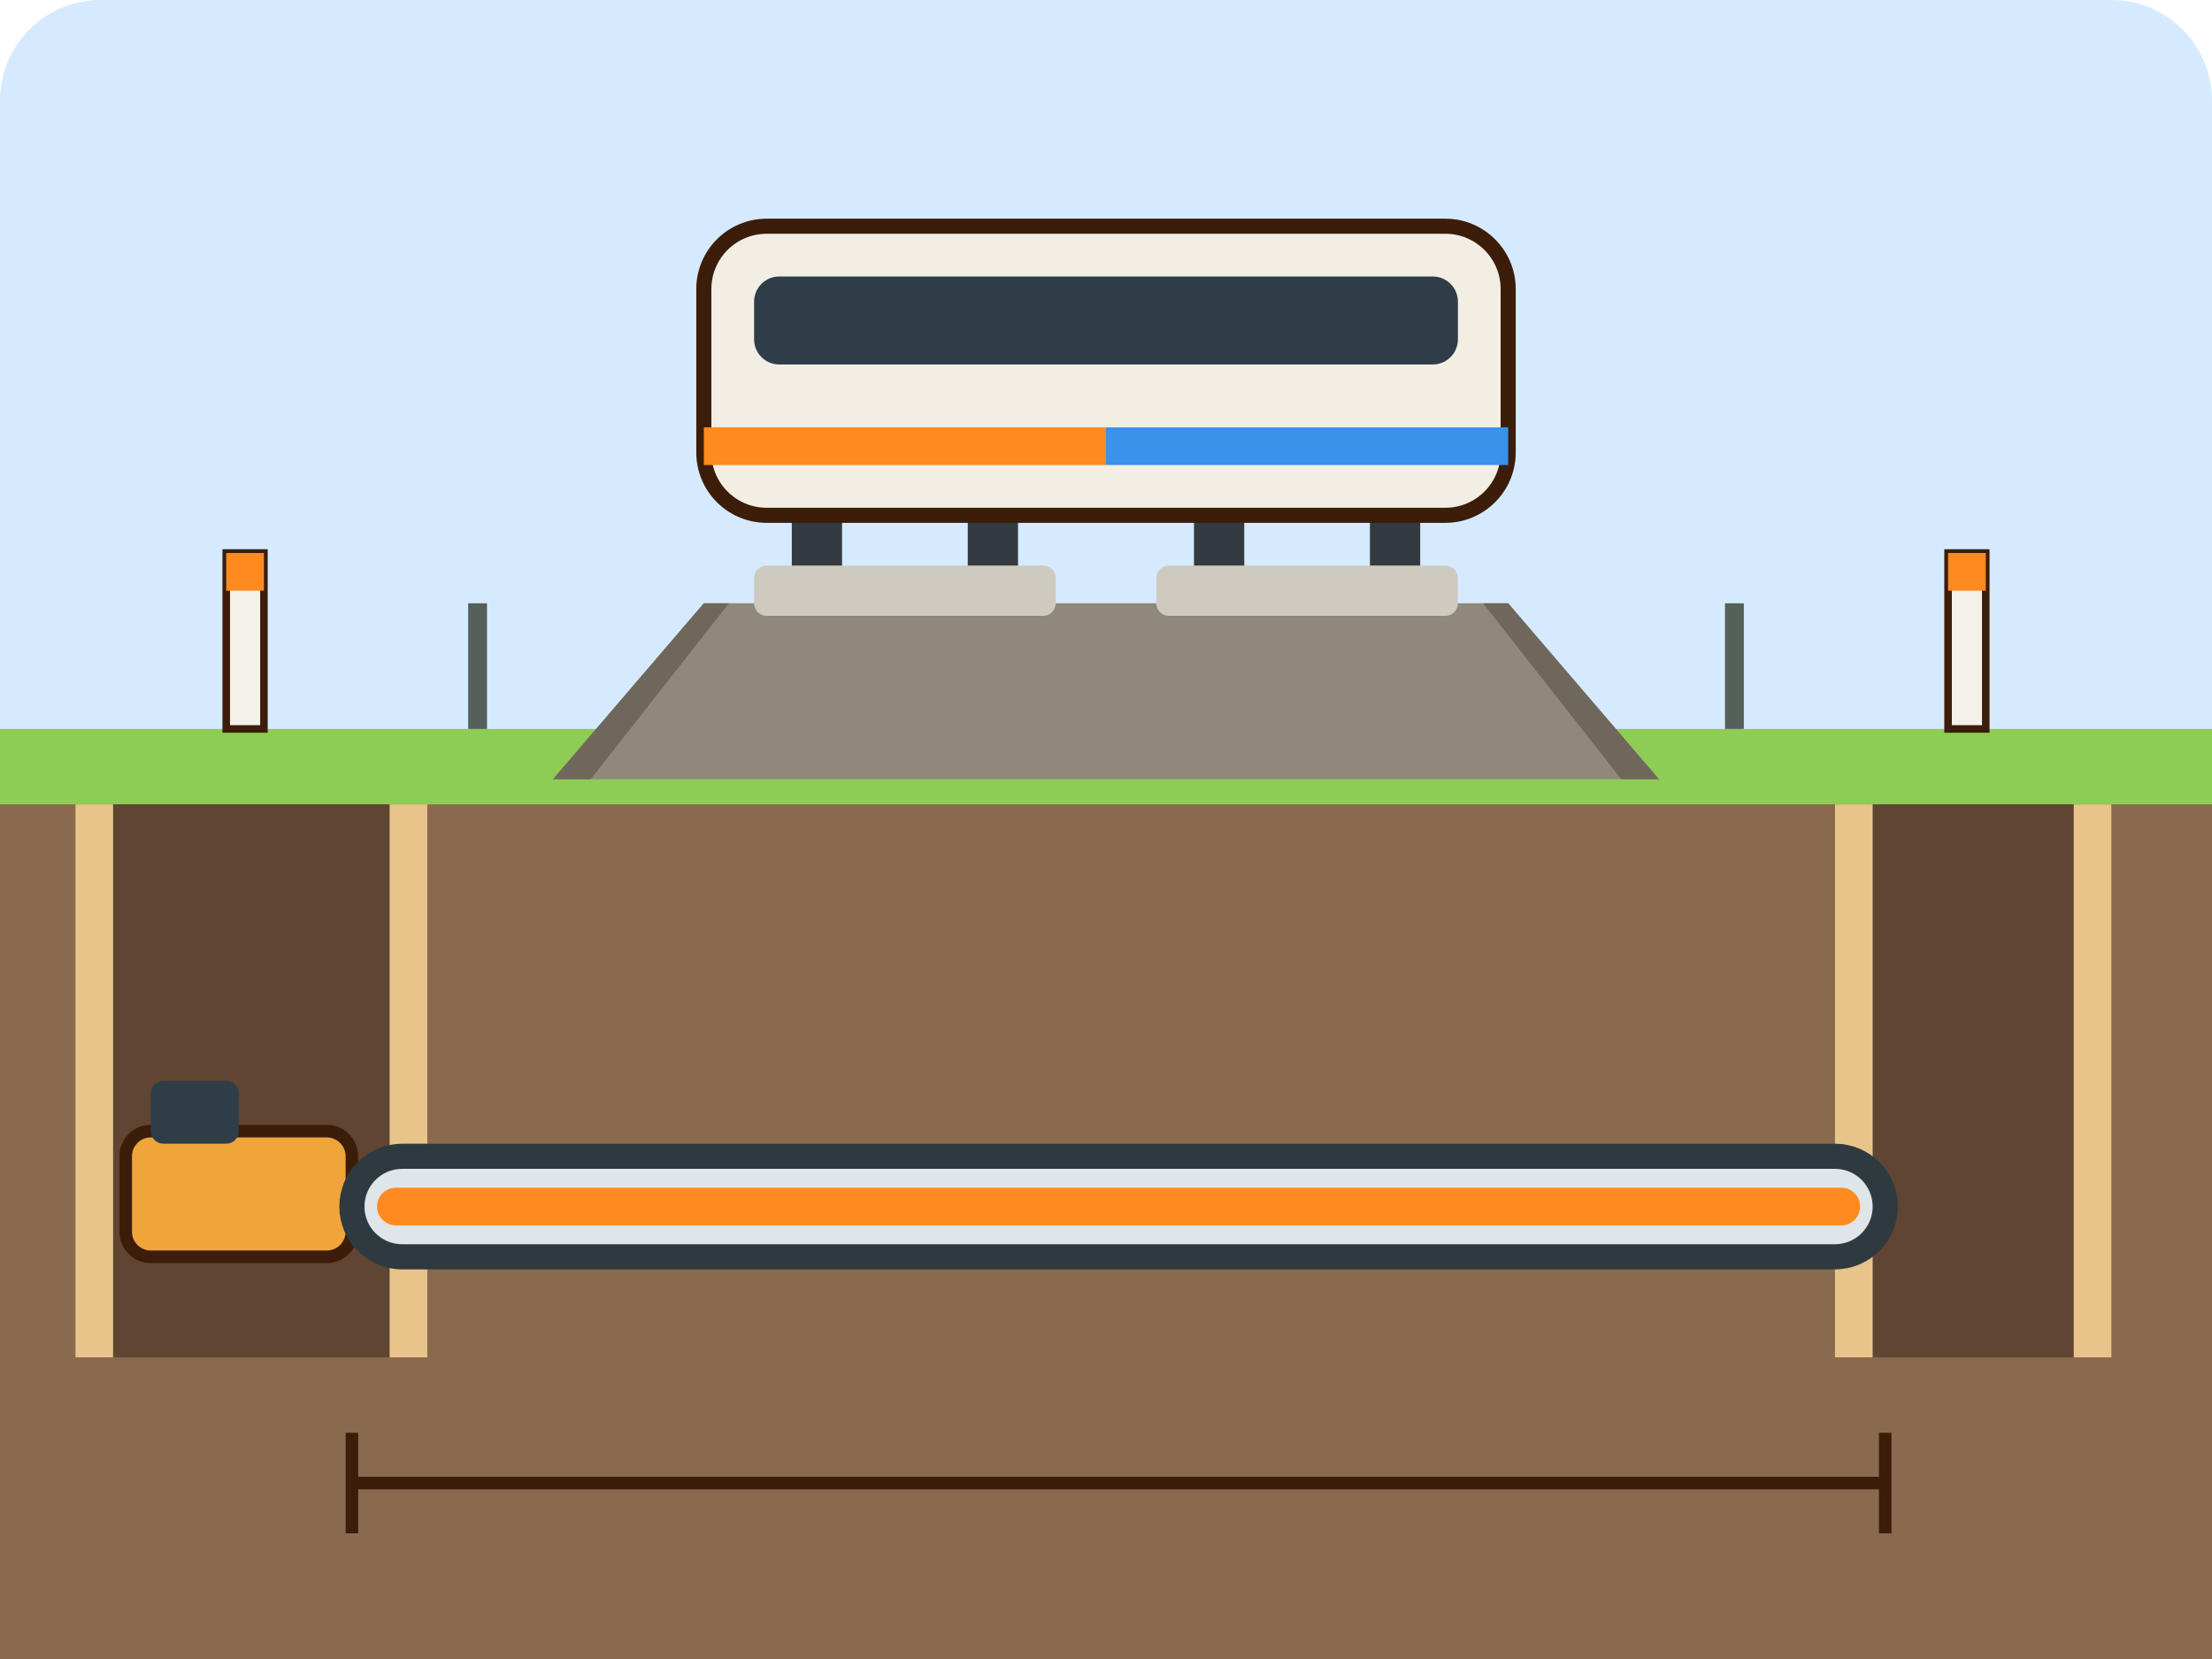
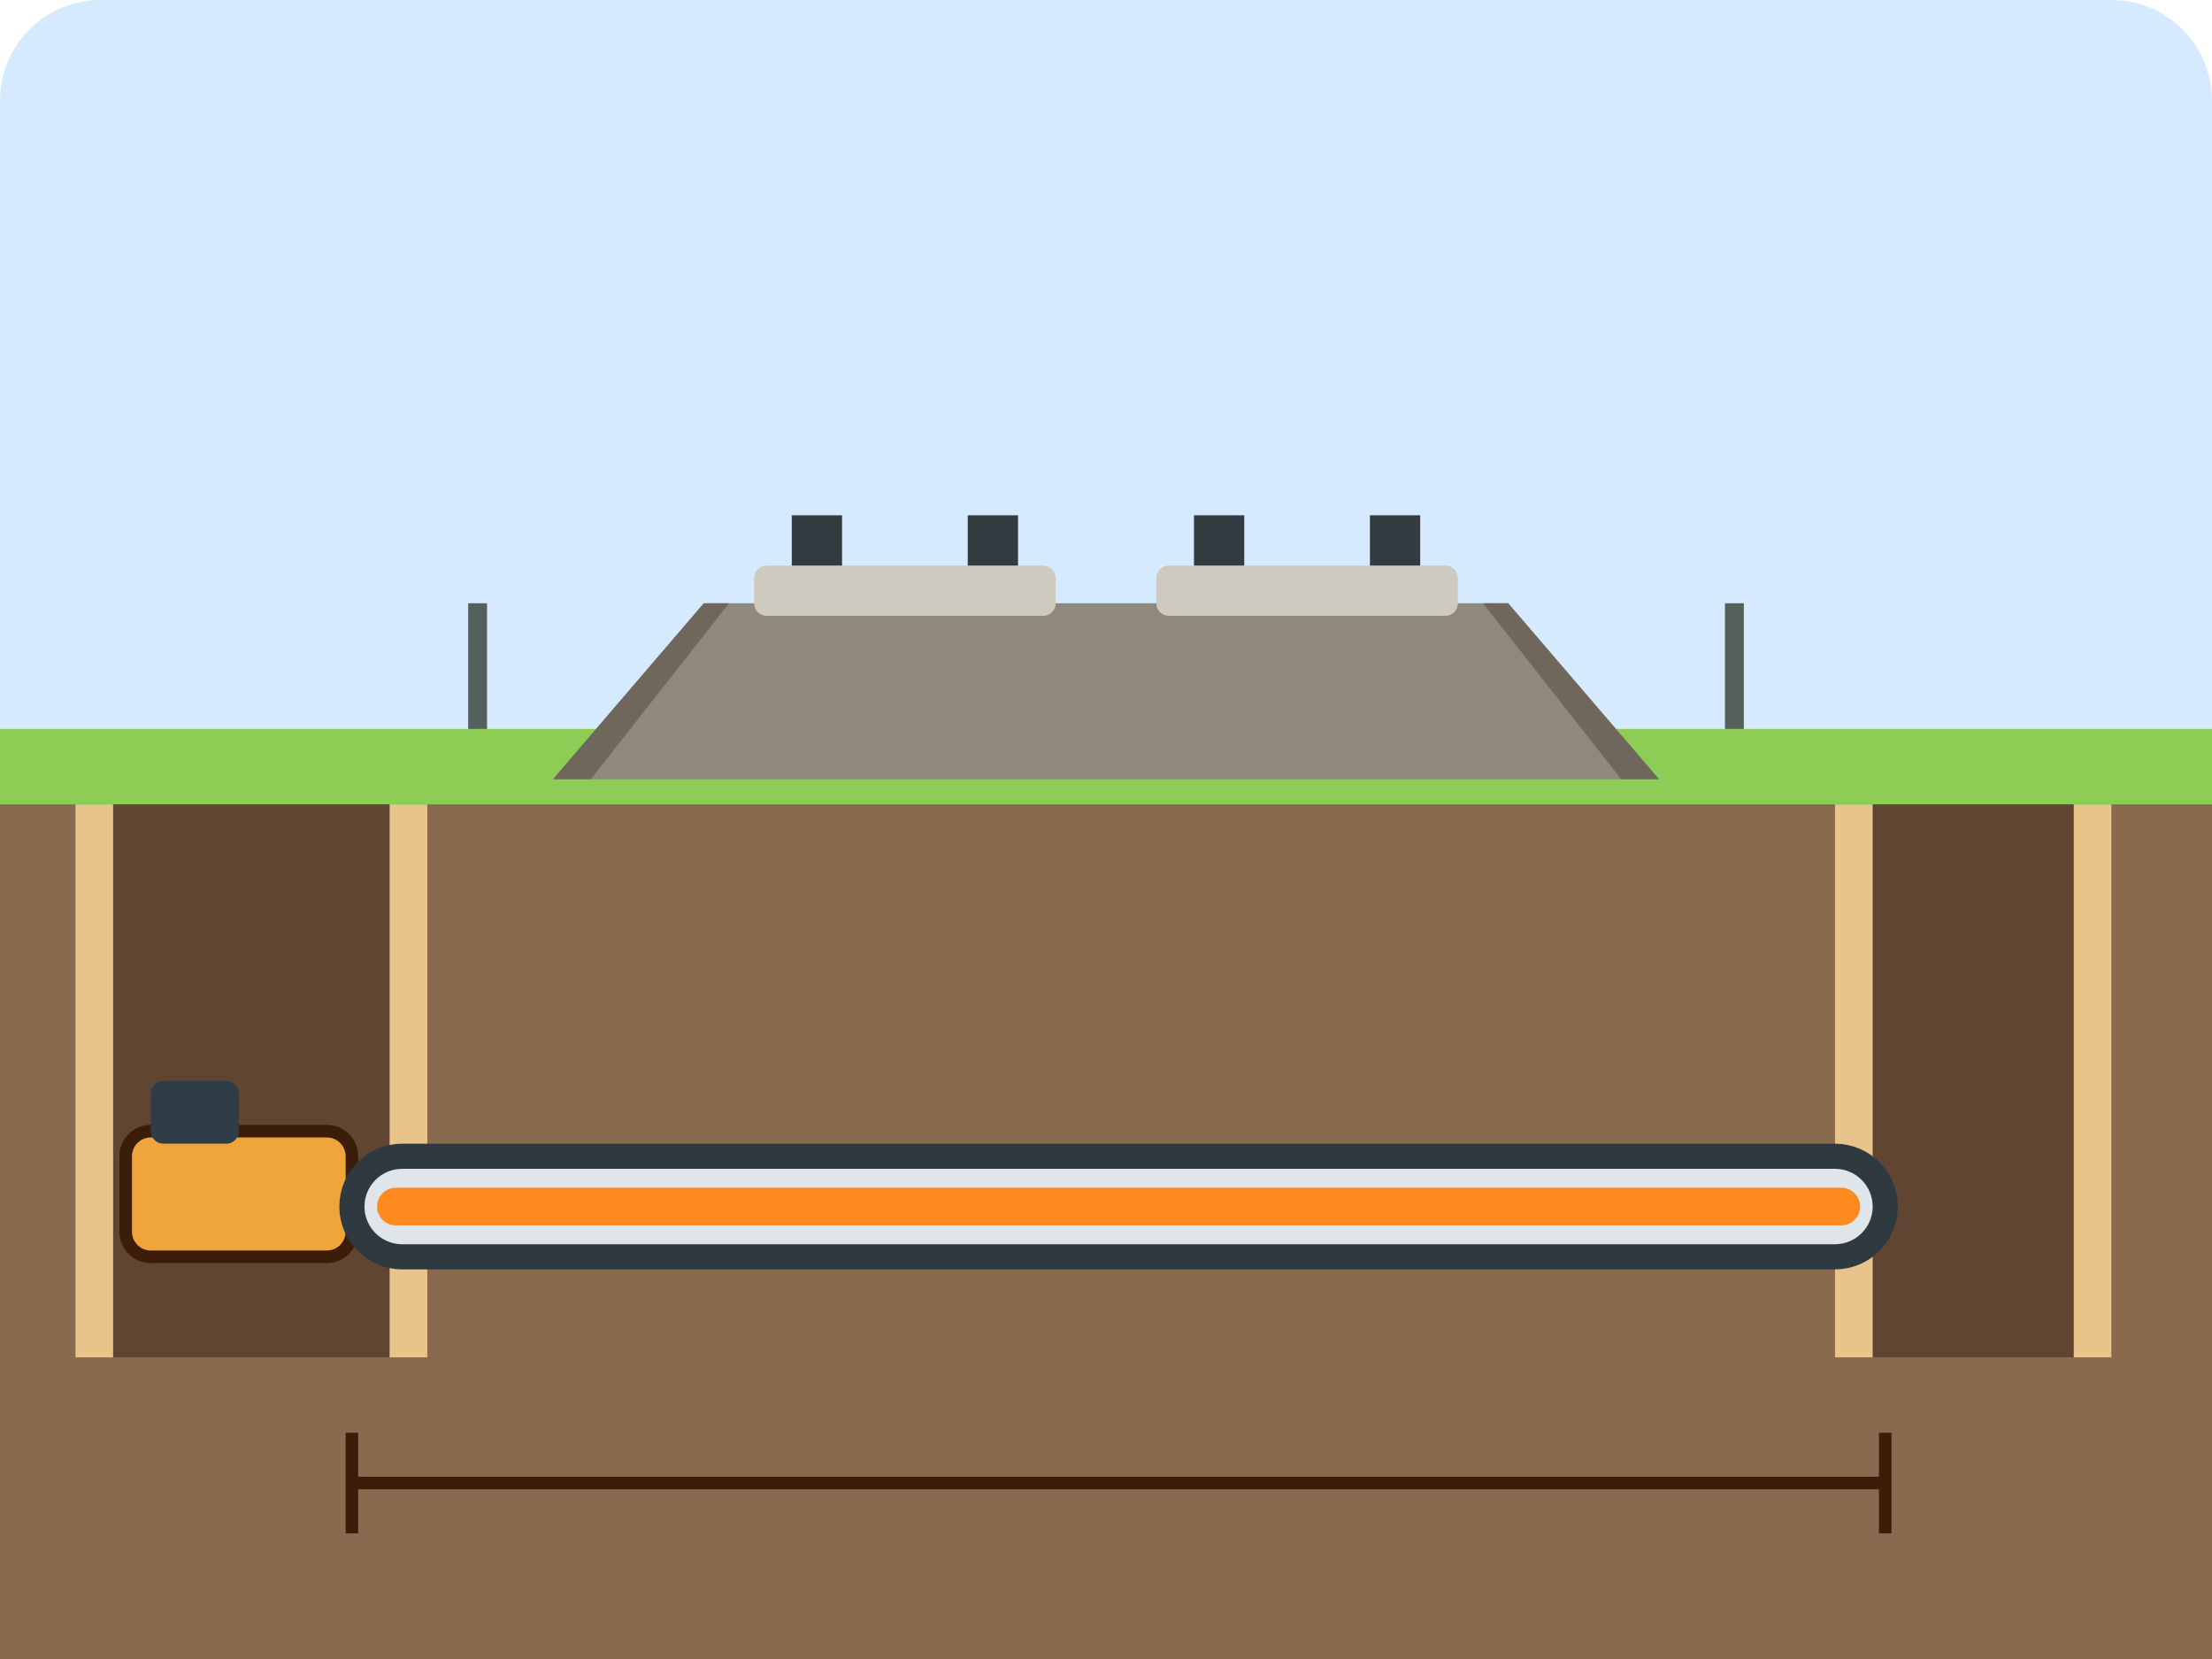
- <svg xmlns="http://www.w3.org/2000/svg" viewBox="0 0 176 132" width="352" height="264" role="img" aria-label="Skizze: Längsschnitt der Bahnquerung – Startgrube mit Bohrgerät, Schutzrohr unter zwei Gleisen, Zielgrube">
+ <svg xmlns="http://www.w3.org/2000/svg" viewBox="0 0 176 132" width="352" height="264" role="img" aria-label="Skizze: zwei Gruben, Leitung unter zwei Gleisen">
  <rect width="176" height="132" rx="8" fill="#d6eaff" />
  <rect x="0" y="62" width="176" height="70" fill="#8a6a4e" />
  <rect x="0" y="58" width="176" height="6" fill="#8dcc55" />
  <path d="M44 62 L56 48 L120 48 L132 62 Z" fill="#8f887d" />
  <path d="M44 62 L56 48 L58 48 L47 62 Z" fill="#6f675c" />
  <path d="M132 62 L120 48 L118 48 L129 62 Z" fill="#6f675c" />
  <rect x="60" y="45" width="24" height="4" rx="1" fill="#cfcac0" />
  <rect x="92" y="45" width="24" height="4" rx="1" fill="#cfcac0" />
  <rect x="63" y="41" width="4" height="4" fill="#333b41" />
  <rect x="77" y="41" width="4" height="4" fill="#333b41" />
  <rect x="95" y="41" width="4" height="4" fill="#333b41" />
  <rect x="109" y="41" width="4" height="4" fill="#333b41" />
  <g stroke="#55605b" stroke-width="1.5">
    <line x1="38" y1="58" x2="38" y2="48" />
    <line x1="138" y1="58" x2="138" y2="48" />
  </g>
  <rect x="6" y="64" width="28" height="44" fill="#5f4532" />
  <rect x="6" y="64" width="3" height="44" fill="#e8c48a" />
  <rect x="31" y="64" width="3" height="44" fill="#e8c48a" />
  <rect x="10" y="90" width="18" height="10" rx="2" fill="#f0a53a" stroke="#3b1d0a" stroke-width="1" />
  <rect x="12" y="86" width="7" height="5" rx="1" fill="#2f3d48" />
  <rect x="146" y="64" width="22" height="44" fill="#5f4532" />
  <rect x="146" y="64" width="3" height="44" fill="#e8c48a" />
  <rect x="165" y="64" width="3" height="44" fill="#e8c48a" />
  <rect x="28" y="92" width="122" height="8" rx="4" fill="#dfe5e8" stroke="#2f3a40" stroke-width="2" />
  <rect x="30" y="94.5" width="118" height="3" rx="1.5" fill="#ff8a1f" />
-   <g>
-     <rect x="18" y="44" width="3" height="14" fill="#f4f1ea" stroke="#3b1d0a" stroke-width=".6" />
-     <rect x="18" y="44" width="3" height="3" fill="#ff8a1f" />
-   </g>
-   <g>
-     <rect x="155" y="44" width="3" height="14" fill="#f4f1ea" stroke="#3b1d0a" stroke-width=".6" />
-     <rect x="155" y="44" width="3" height="3" fill="#ff8a1f" />
-   </g>
-   <rect x="56" y="18" width="64" height="23" rx="5" fill="#f3eee3" stroke="#3b1d0a" stroke-width="1.2" />
-   <rect x="60" y="22" width="56" height="7" rx="2" fill="#2f3d48" />
-   <rect x="56" y="34" width="32" height="3" fill="#ff8a1f" />
-   <rect x="88" y="34" width="32" height="3" fill="#3a92ea" />
  <g stroke="#3b1d0a" stroke-width="1">
    <line x1="28" y1="118" x2="150" y2="118" />
    <line x1="28" y1="114" x2="28" y2="122" />
    <line x1="150" y1="114" x2="150" y2="122" />
  </g>
</svg>
